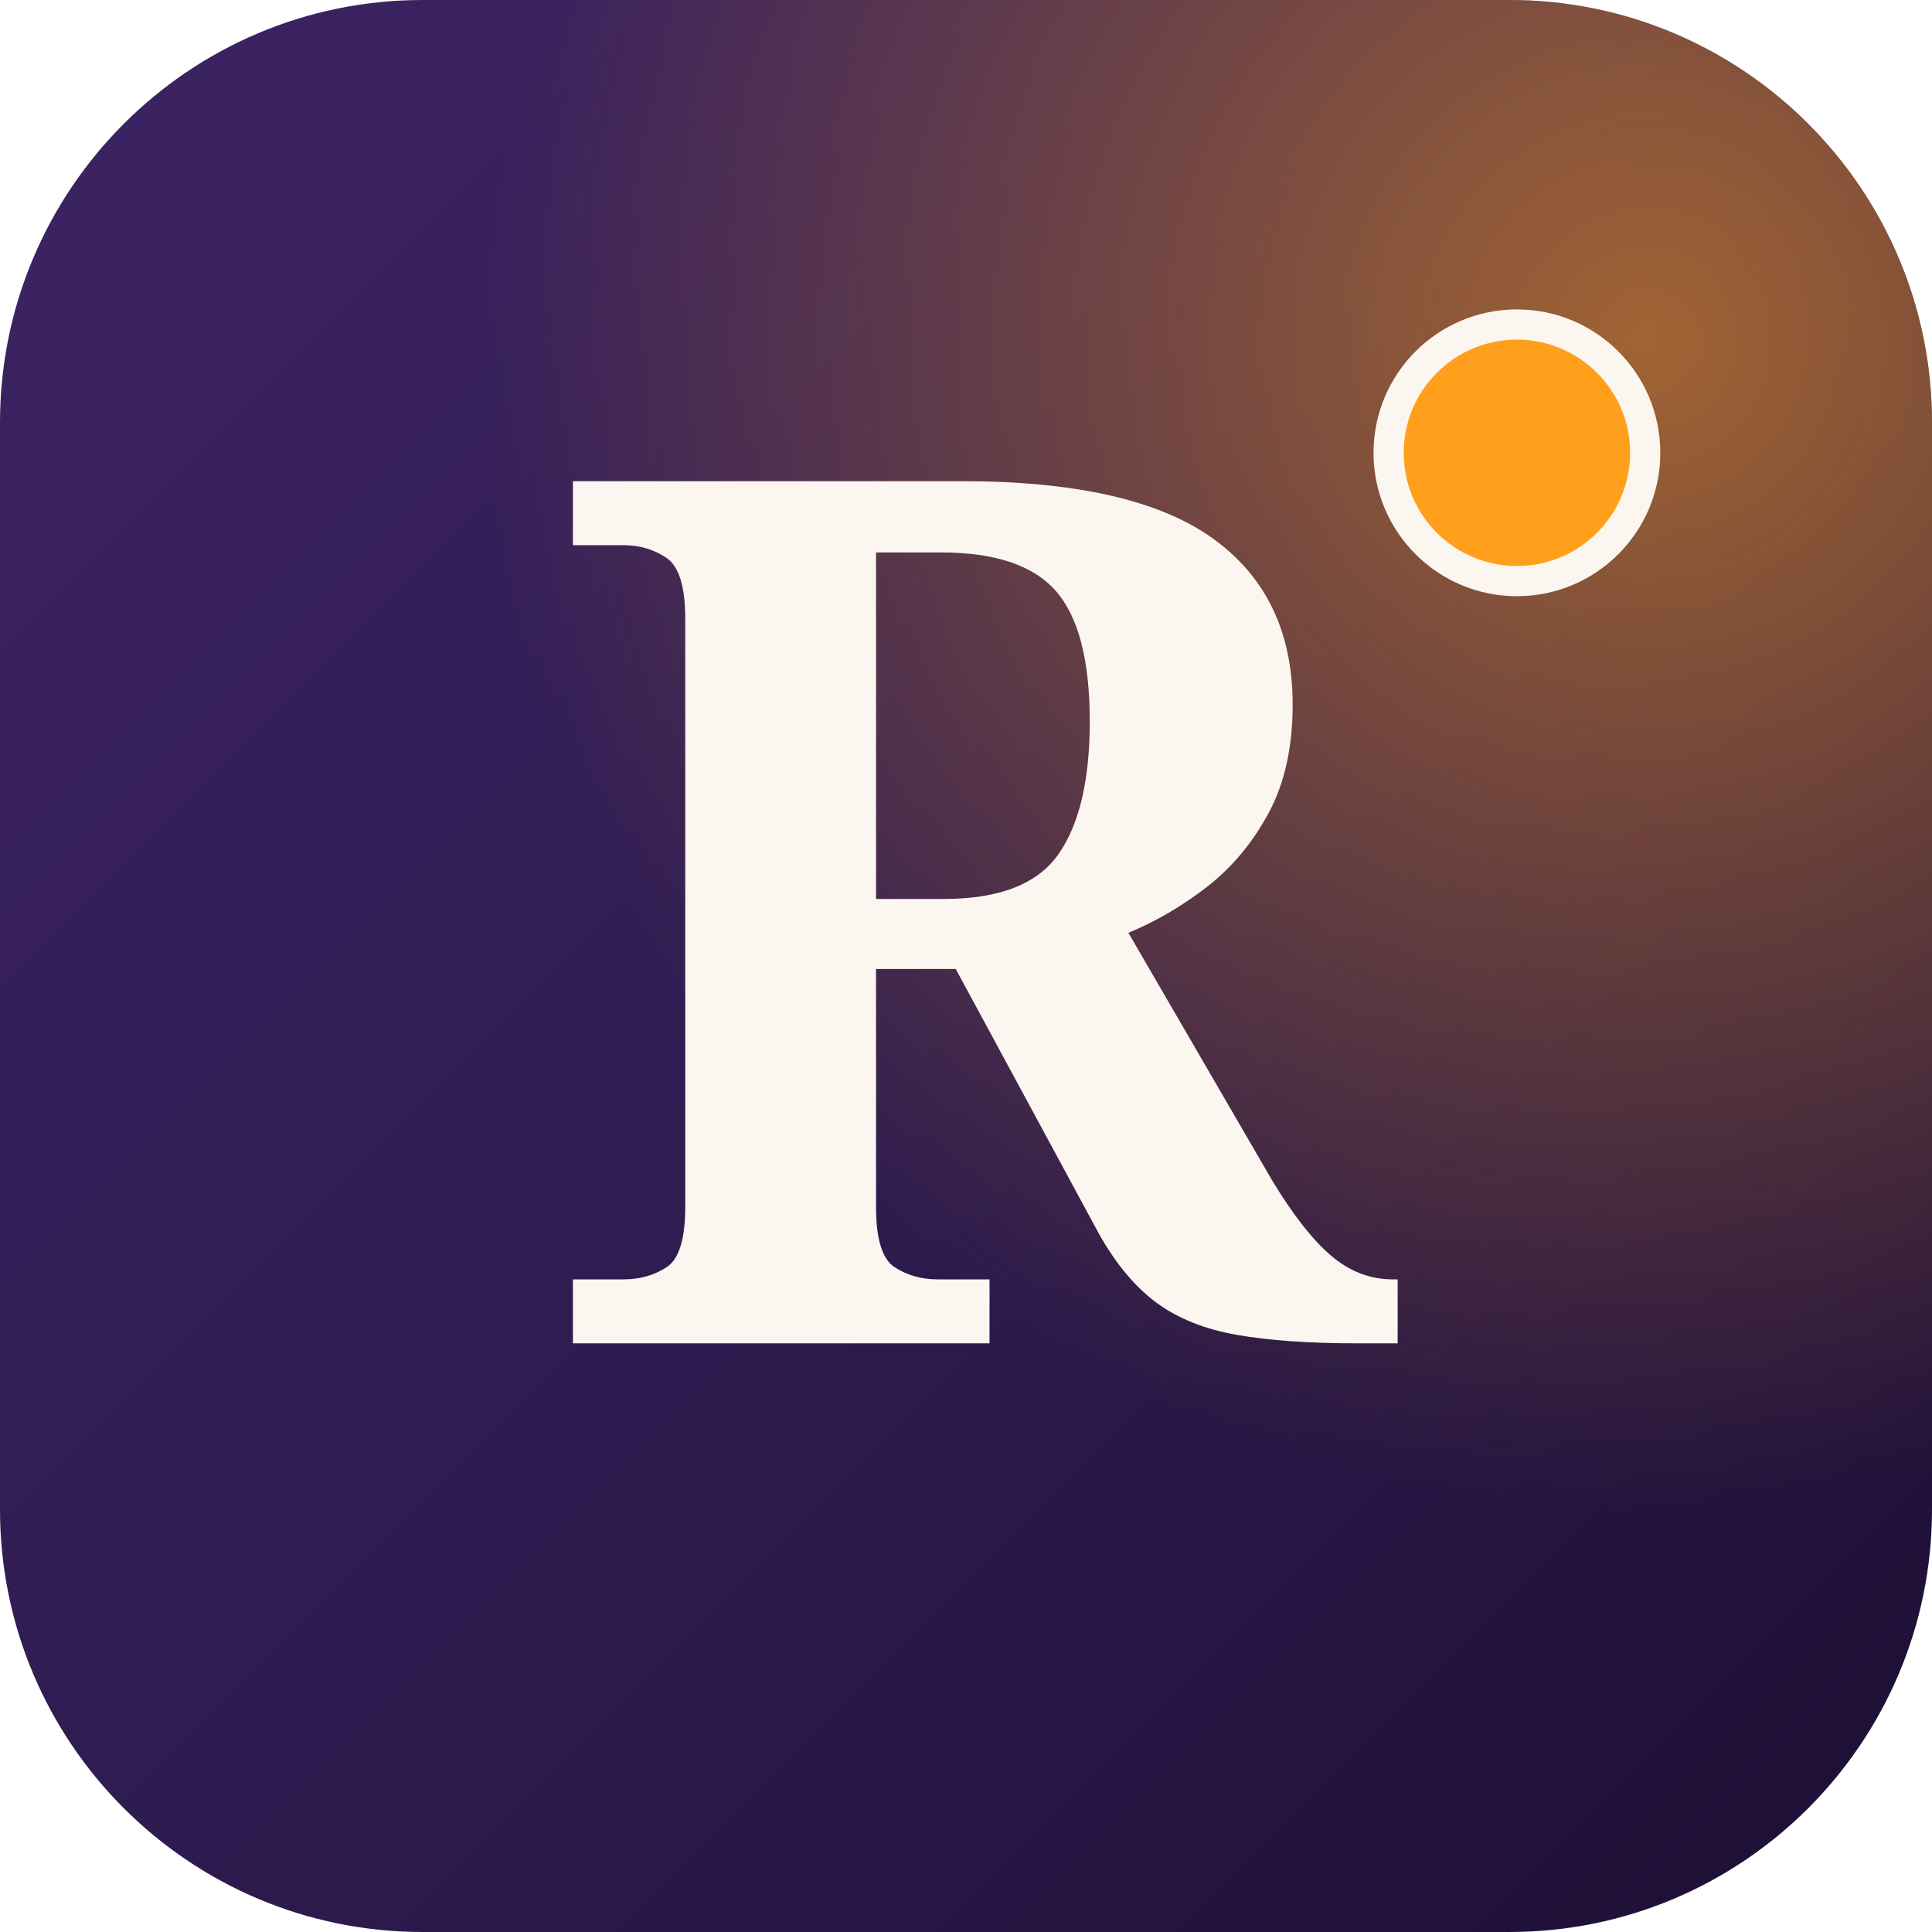
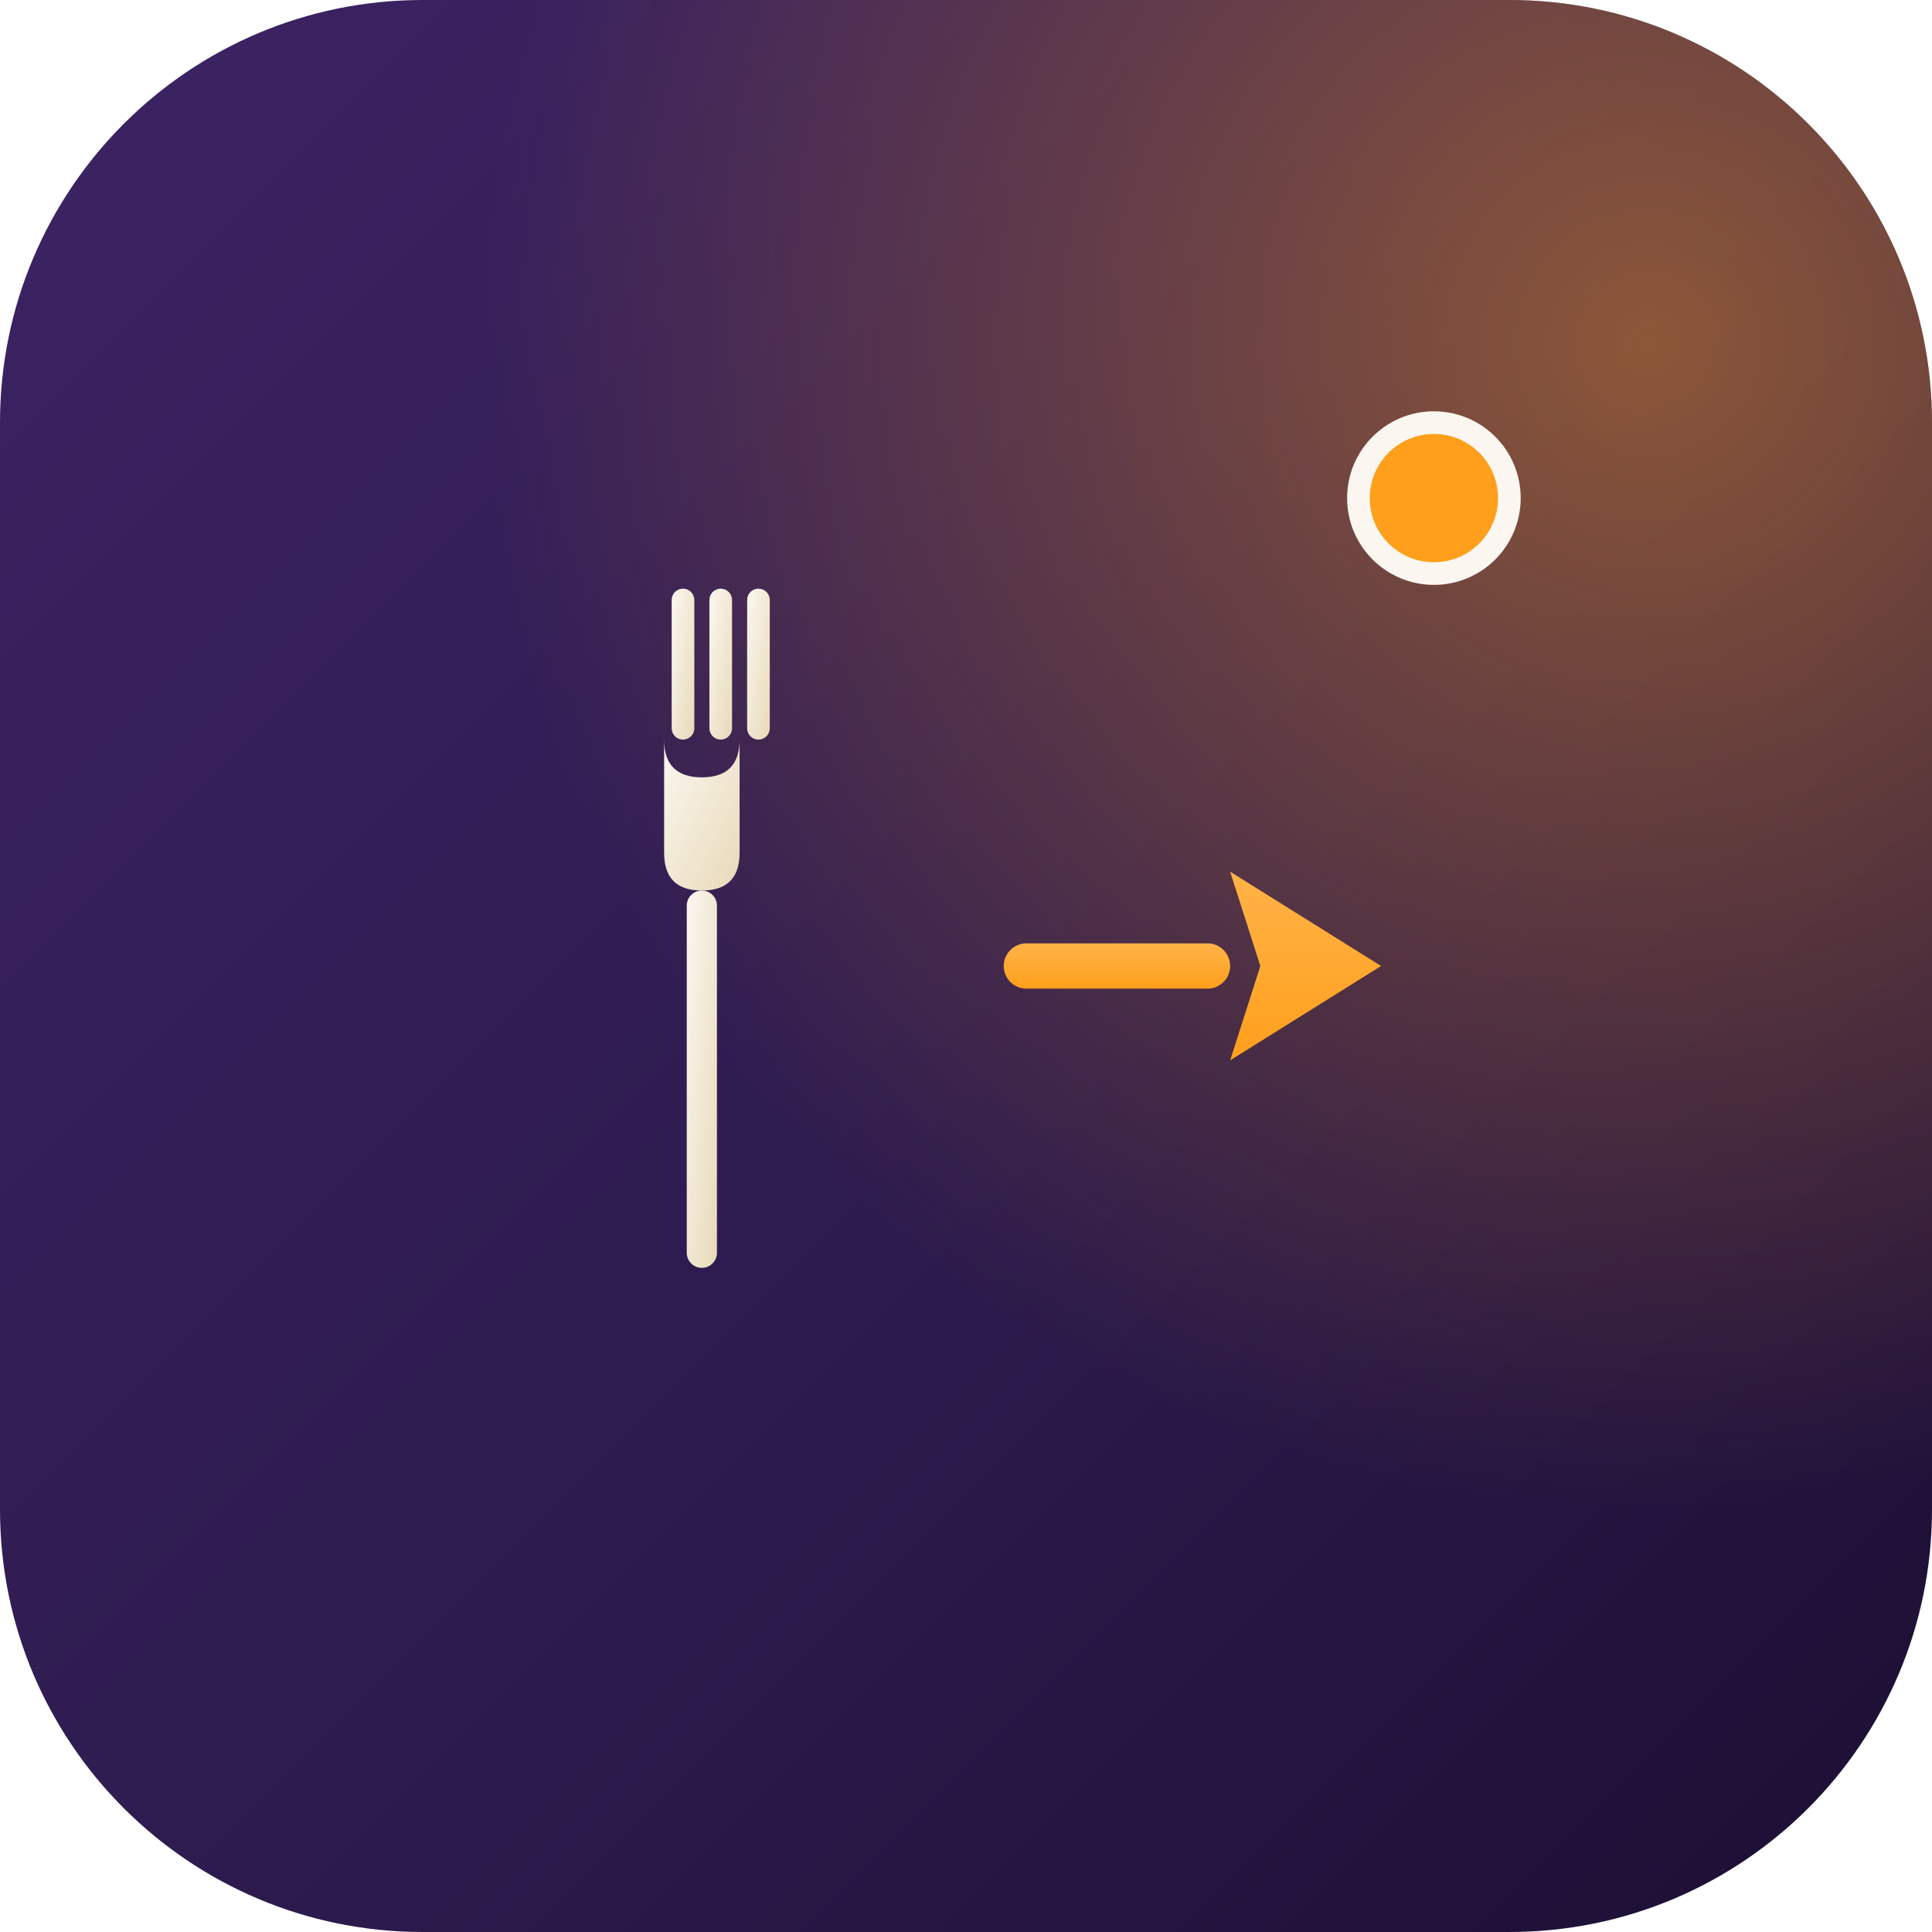
<svg xmlns="http://www.w3.org/2000/svg" viewBox="0 0 512 512" width="512" height="512">
  <defs>
    <linearGradient id="bg" x1="0" y1="0" x2="1" y2="1">
      <stop offset="0%" stop-color="#3D2364" />
      <stop offset="55%" stop-color="#2D1B4E" />
      <stop offset="100%" stop-color="#1C0E33" />
    </linearGradient>
    <radialGradient id="glow" cx="0.85" cy="0.18" r="0.6">
-       <stop offset="0%" stop-color="#FF9F1C" stop-opacity="0.55" />
+       <stop offset="0%" stop-color="#FF9F1C" stop-opacity="0.45" />
      <stop offset="100%" stop-color="#FF9F1C" stop-opacity="0" />
    </radialGradient>
+     <linearGradient id="logo" x1="0" y1="0" x2="1" y2="1">
+       <stop offset="0%" stop-color="#FBF7F0" />
+       <stop offset="100%" stop-color="#E8D9B8" />
+     </linearGradient>
+     <linearGradient id="saffron" x1="0" y1="0" x2="0" y2="1">
+       <stop offset="0%" stop-color="#FFB347" />
+       <stop offset="100%" stop-color="#FF9F1C" />
+     </linearGradient>
  </defs>
  <rect width="512" height="512" rx="112" fill="url(#bg)" />
  <rect width="512" height="512" rx="112" fill="url(#glow)" />
-   <text x="256" y="356" font-family="Fraunces, Georgia, serif" font-size="320" font-weight="700" text-anchor="middle" fill="#FBF7F0">R</text>
-   <circle cx="402" cy="120" r="34" fill="#FF9F1C" />
-   <circle cx="402" cy="120" r="34" fill="none" stroke="#FBF7F0" stroke-width="8" />
+   <g transform="translate(256 256)">
+     <g transform="translate(-70 0)">
+       <rect x="-8" y="-100" width="6" height="40" rx="3" fill="url(#logo)" />
+       <rect x="2" y="-100" width="6" height="40" rx="3" fill="url(#logo)" />
+       <rect x="12" y="-100" width="6" height="40" rx="3" fill="url(#logo)" />
+       <path d="M -10 -60 Q -10 -50 0 -50 Q 10 -50 10 -60 L 10 -30 Q 10 -20 0 -20 Q -10 -20 -10 -30 Z" fill="url(#logo)" />
+       <rect x="-4" y="-20" width="8" height="100" rx="4" fill="url(#logo)" />
+     </g>
+     <g transform="translate(60 0)">
+       <rect x="-50" y="-6" width="60" height="12" rx="6" fill="url(#saffron)" />
+       <path d="M 10 -25 L 50 0 L 10 25 L 18 0 Z" fill="url(#saffron)" />
+     </g>
+   </g>
+   <circle cx="380" cy="132" r="20" fill="#FF9F1C" />
+   <circle cx="380" cy="132" r="20" fill="none" stroke="#FBF7F0" stroke-width="6" />
</svg>
